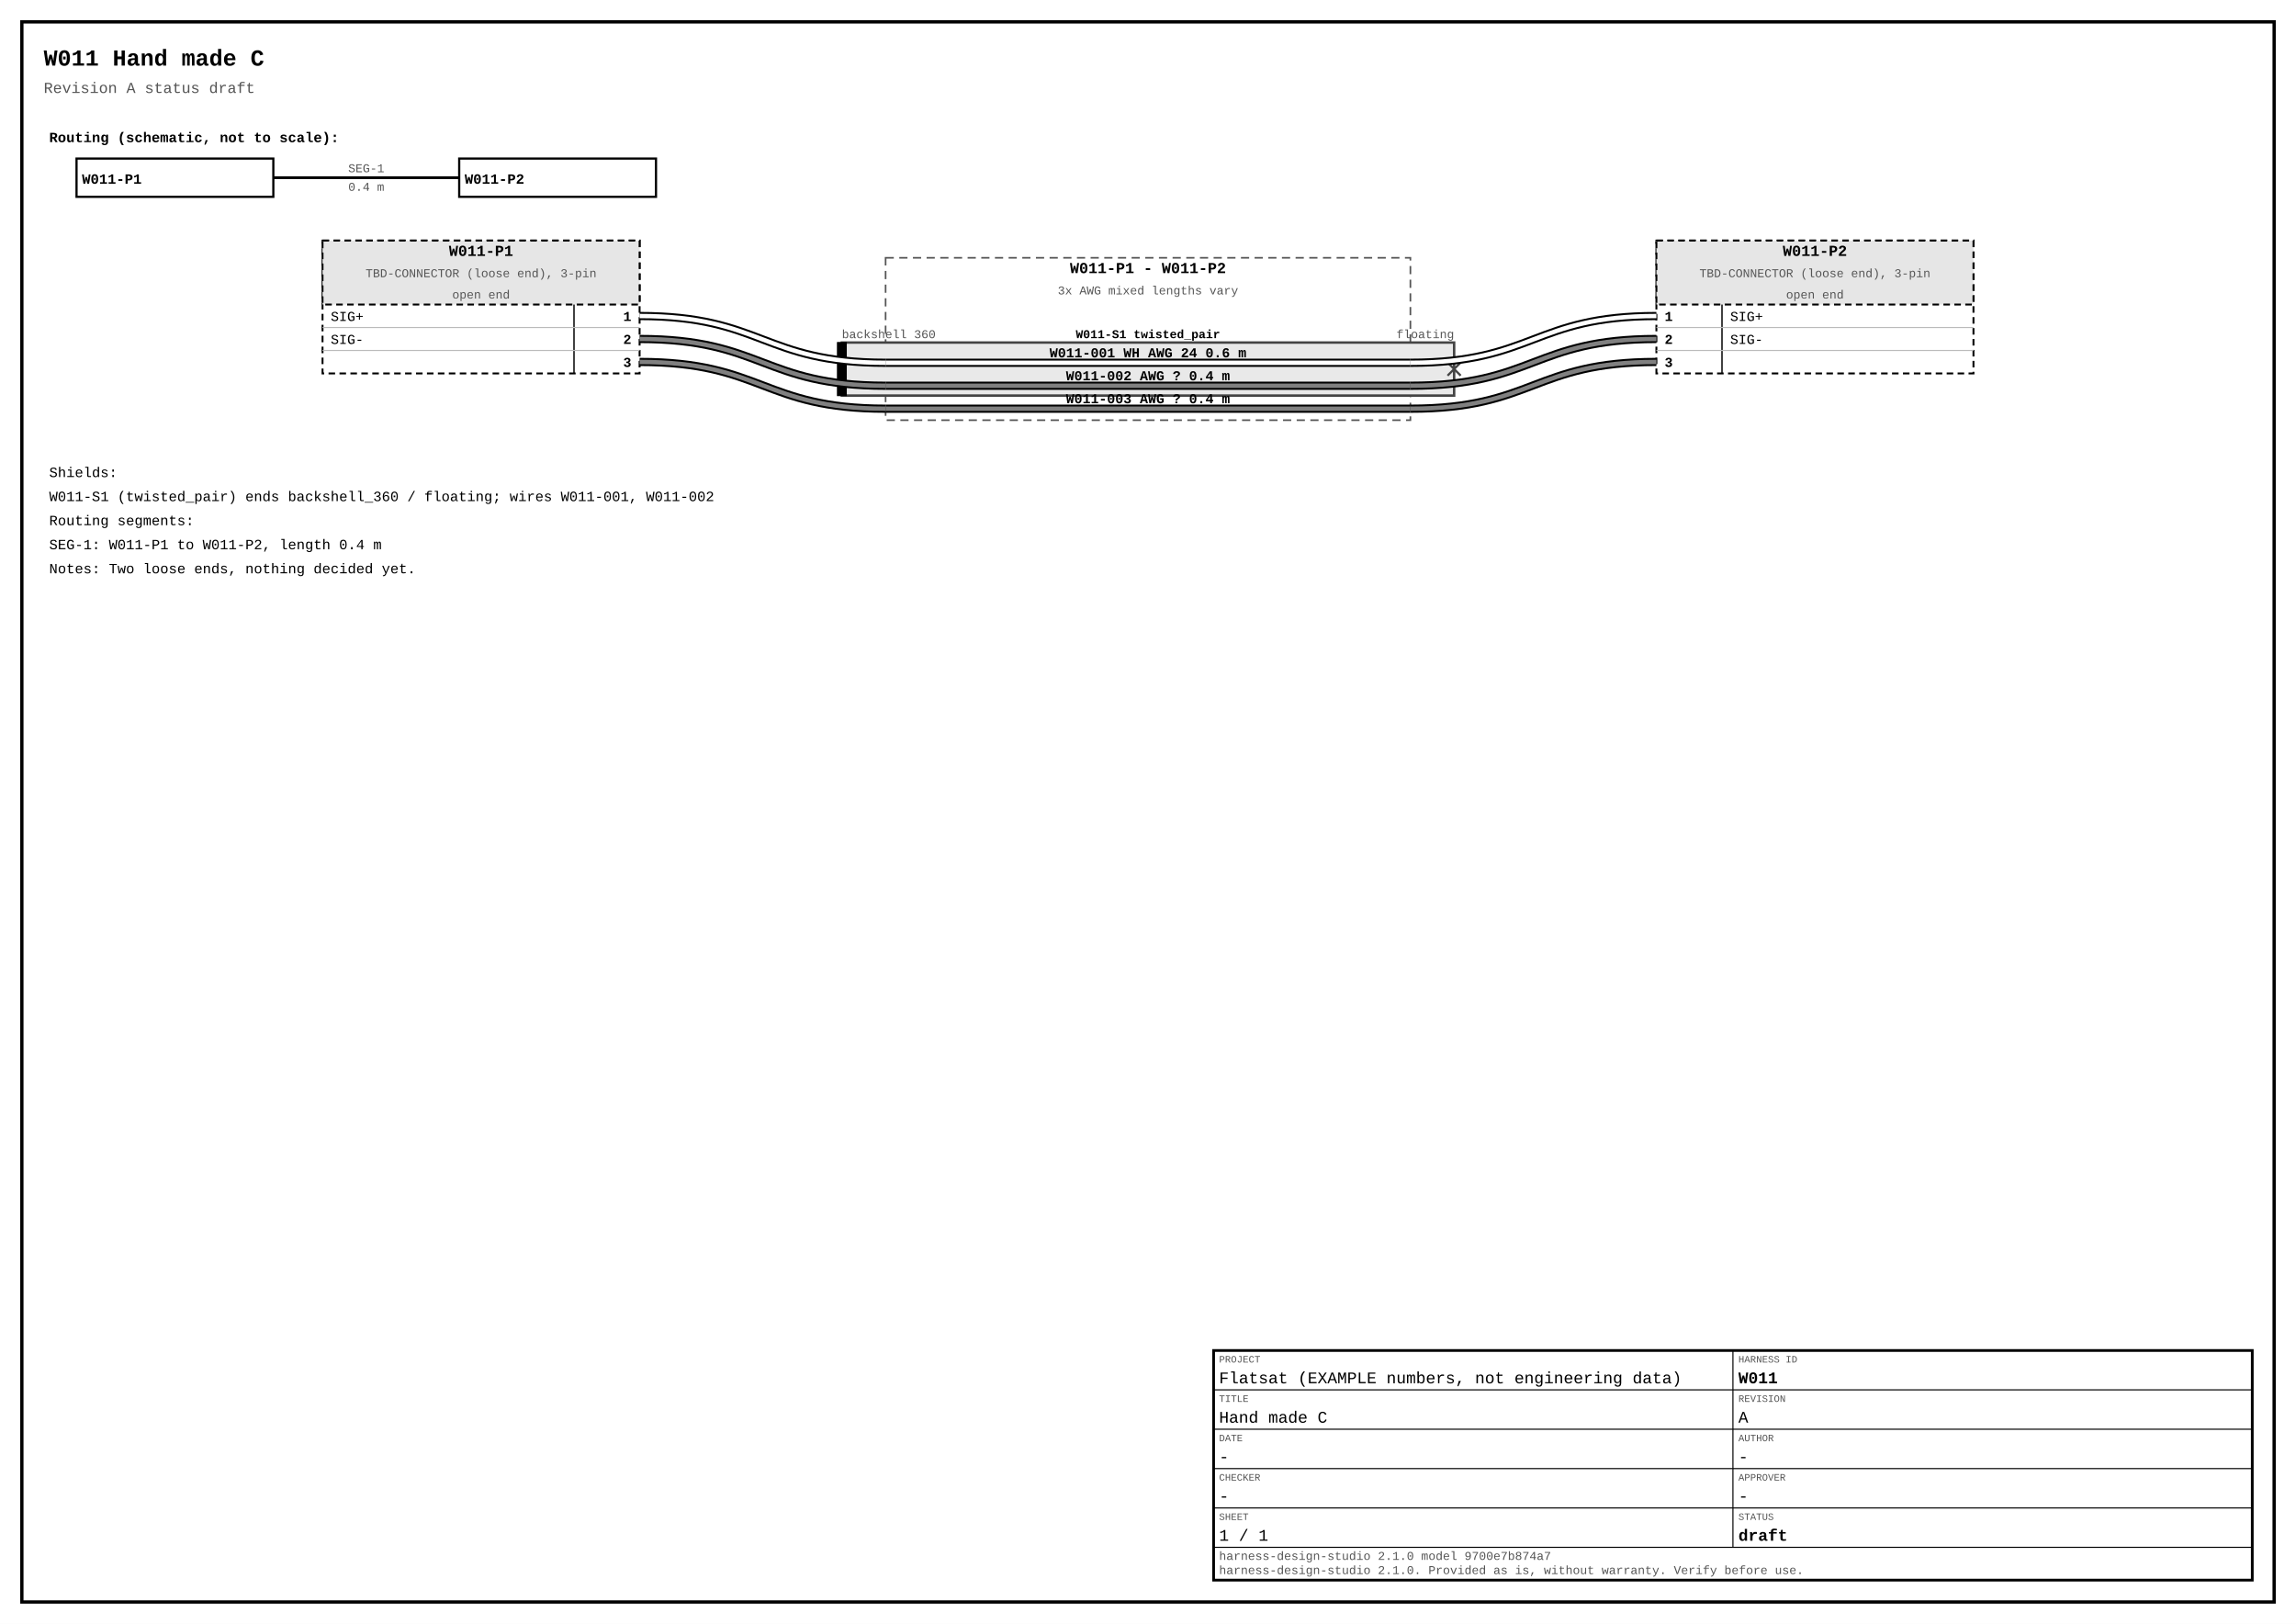
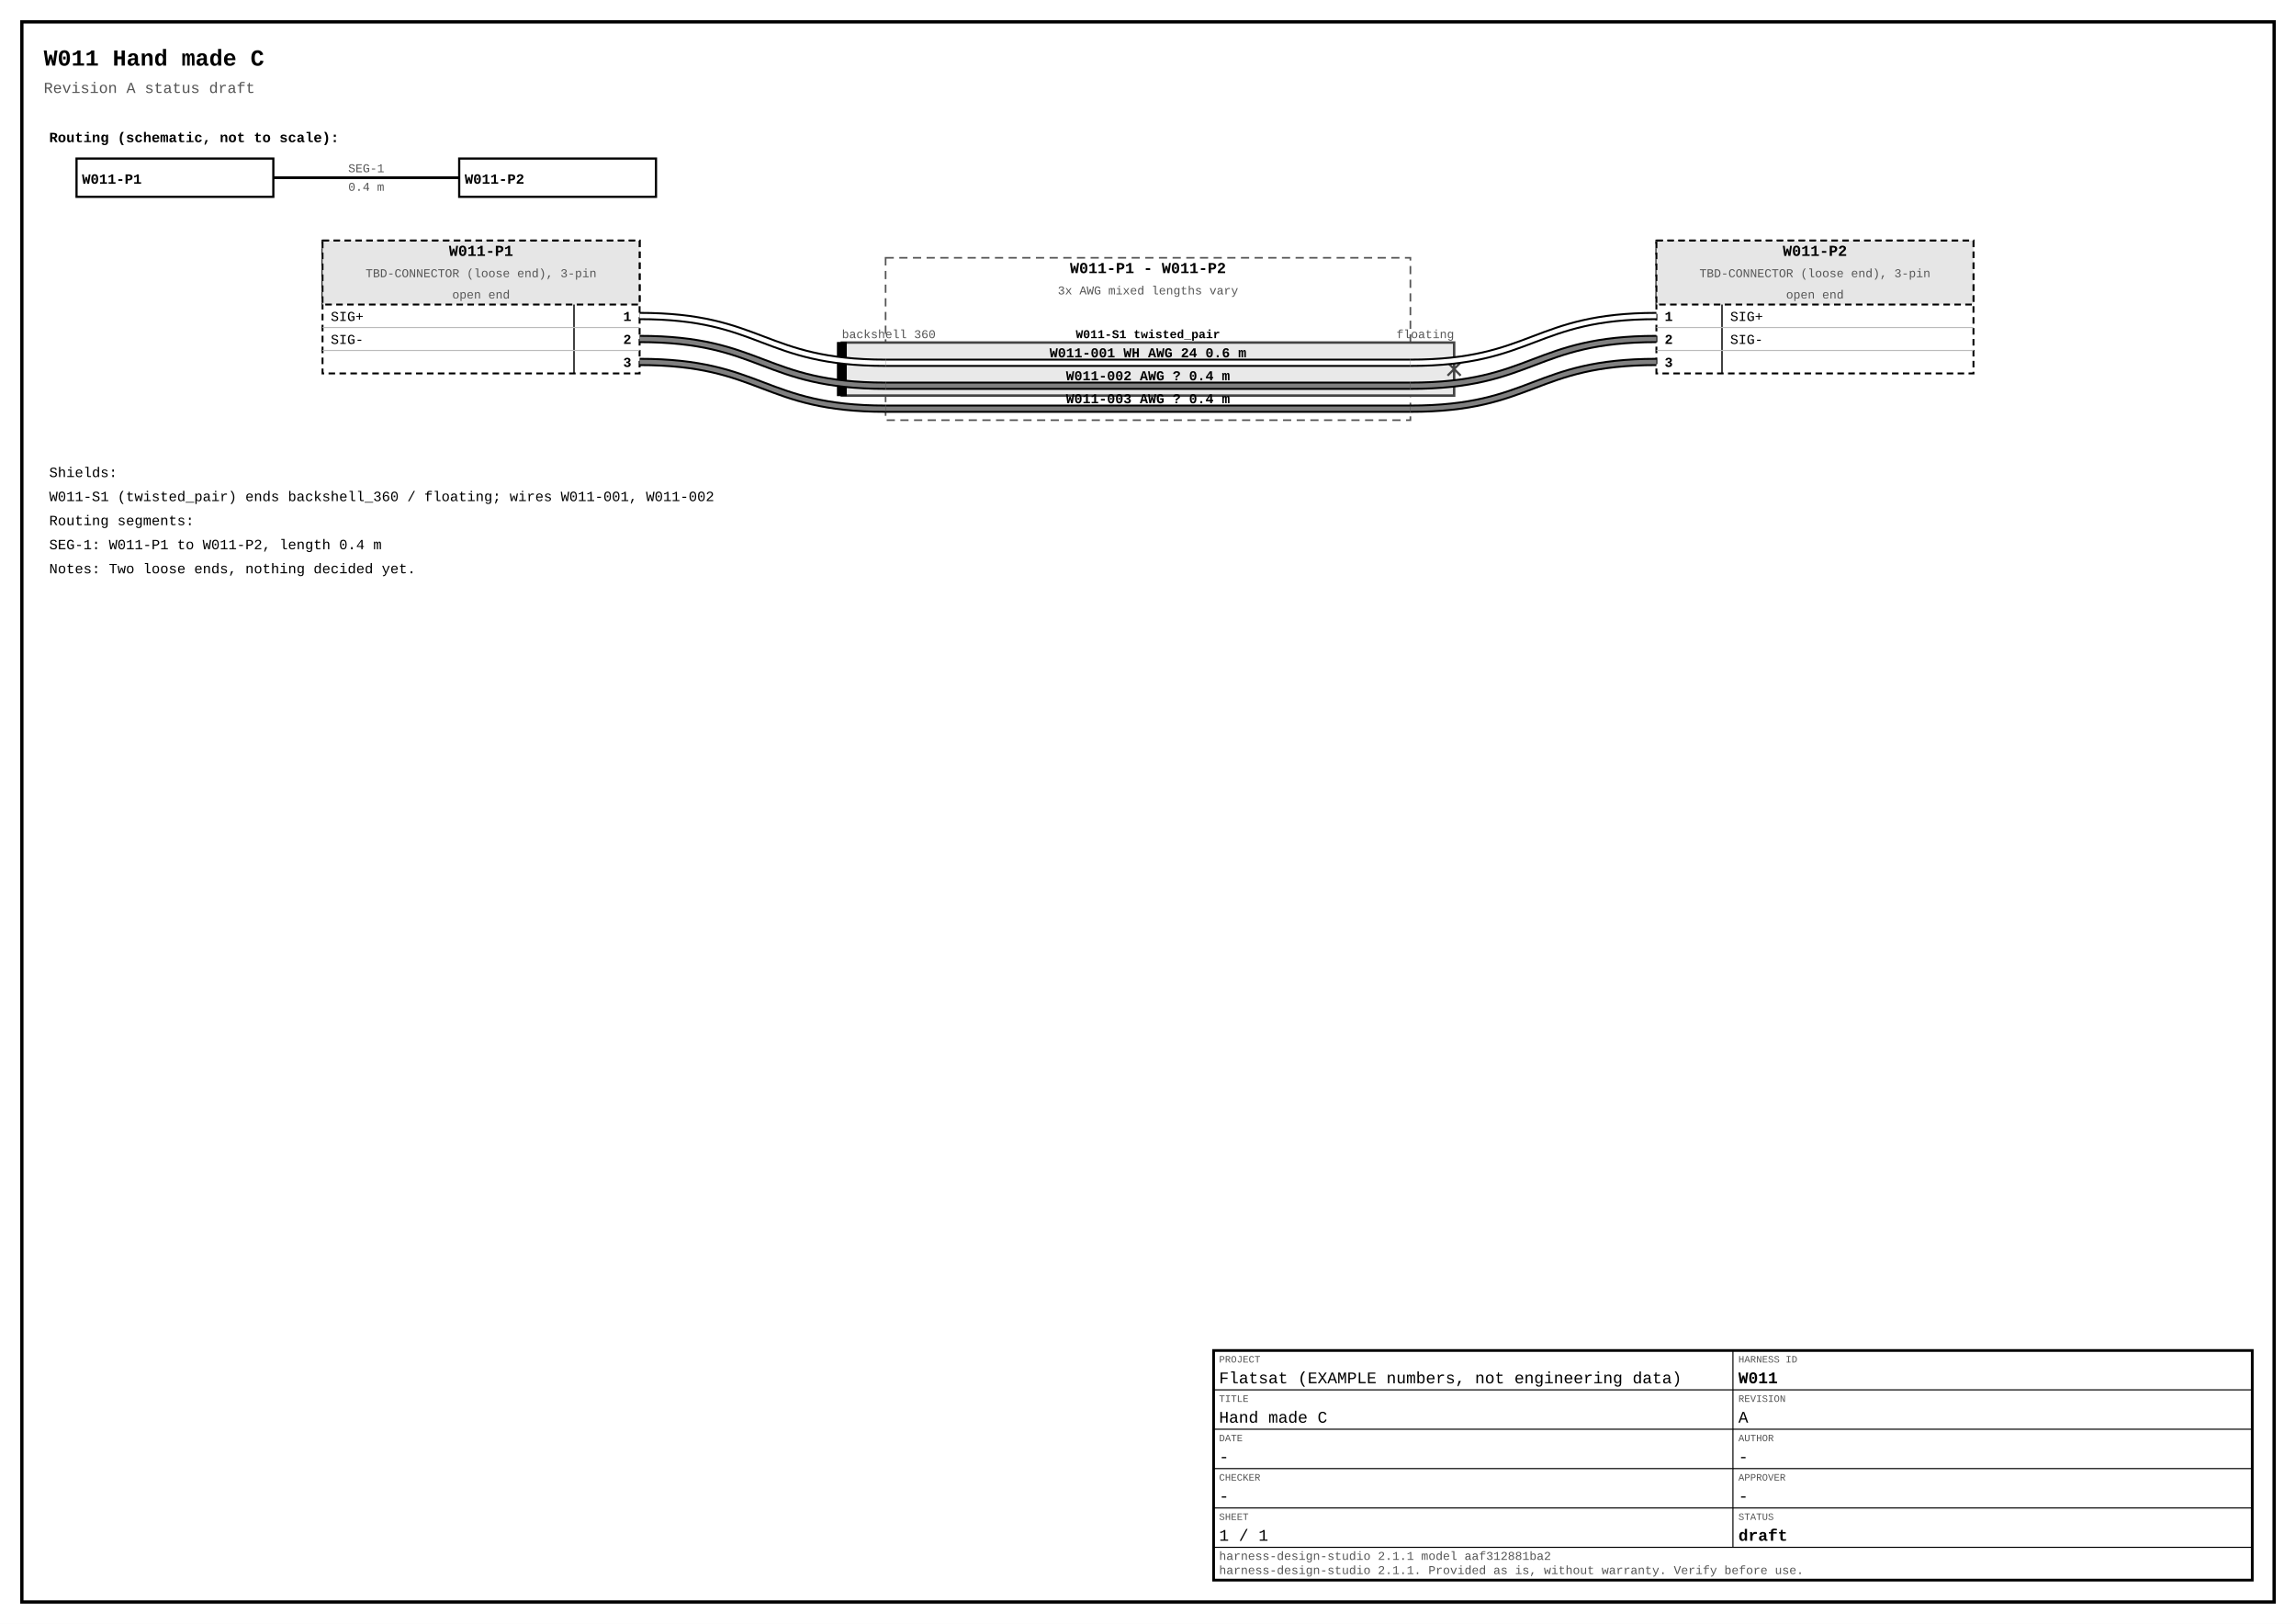
<svg xmlns="http://www.w3.org/2000/svg" width="420mm" height="297mm" viewBox="0 0 420 297" font-family="Courier New, Courier, monospace">
  <rect x="0" y="0" width="420" height="297" fill="#ffffff" />
  <rect x="4" y="4" width="412" height="289" fill="none" stroke="#000000" stroke-width="0.6" />
  <text x="8" y="12" font-size="4.2" font-weight="bold" text-anchor="start" fill="#000000">W011  Hand made C</text>
  <text x="8" y="17" font-size="2.8" text-anchor="start" fill="#555555">Revision A  status draft</text>
  <text x="9" y="26" font-size="2.6" font-weight="bold" text-anchor="start" fill="#000000">Routing (schematic, not to scale):</text>
  <line x1="50" y1="32.5" x2="84" y2="32.5" stroke="#000000" stroke-width="0.5" />
  <text x="67" y="31.5" font-size="2.2" text-anchor="middle" fill="#555555">SEG-1</text>
  <text x="67" y="34.9" font-size="2.2" text-anchor="middle" fill="#555555">0.4 m</text>
  <rect x="14" y="29" width="36" height="7" fill="#ffffff" stroke="#000000" stroke-width="0.4" />
  <text x="15" y="33.6" font-size="2.6" font-weight="bold" text-anchor="start" fill="#000000">W011-P1</text>
  <rect x="84" y="29" width="36" height="7" fill="#ffffff" stroke="#000000" stroke-width="0.4" />
  <text x="85" y="33.6" font-size="2.6" font-weight="bold" text-anchor="start" fill="#000000">W011-P2</text>
  <rect x="59" y="44" width="58" height="24.3" fill="#ffffff" stroke="#000000" stroke-width="0.35" stroke-dasharray="1.2 0.8" />
  <rect x="59" y="44" width="58" height="11.7" fill="#e6e6e6" stroke="#000000" stroke-width="0.35" stroke-dasharray="1.2 0.8" />
  <text x="88" y="46.8" font-size="2.8" font-weight="bold" text-anchor="middle" fill="#000000">W011-P1</text>
  <text x="88" y="50.7" font-size="2.2" text-anchor="middle" fill="#555555" data-ref="part/W011-P1">TBD-CONNECTOR (loose end), 3-pin</text>
  <text x="88" y="54.6" font-size="2.2" text-anchor="middle" fill="#555555" data-ref="end/W011-P1">open end</text>
  <line x1="105" y1="55.7" x2="105" y2="68.3" stroke="#000000" stroke-width="0.25" />
  <line x1="59" y1="59.9" x2="117" y2="59.9" stroke="#bbbbbb" stroke-width="0.2" />
  <text x="60.5" y="58.7" font-size="2.5" text-anchor="start" fill="#000000" data-ref="sig/W011-P1/1">SIG+</text>
  <text x="115.5" y="58.7" font-size="2.5" font-weight="bold" text-anchor="end" fill="#000000" data-ref="pin/W011-P1/1">1</text>
  <line x1="59" y1="64.1" x2="117" y2="64.1" stroke="#bbbbbb" stroke-width="0.2" />
  <text x="60.5" y="62.9" font-size="2.5" text-anchor="start" fill="#000000" data-ref="sig/W011-P1/2">SIG-</text>
  <text x="115.5" y="62.9" font-size="2.5" font-weight="bold" text-anchor="end" fill="#000000" data-ref="pin/W011-P1/2">2</text>
  <text x="60.5" y="67.1" font-size="2.5" text-anchor="start" fill="#000000" data-ref="sig/W011-P1/3" />
  <text x="115.5" y="67.1" font-size="2.5" font-weight="bold" text-anchor="end" fill="#000000" data-ref="pin/W011-P1/3">3</text>
  <rect x="303" y="44" width="58" height="24.3" fill="#ffffff" stroke="#000000" stroke-width="0.35" stroke-dasharray="1.2 0.8" />
  <rect x="303" y="44" width="58" height="11.7" fill="#e6e6e6" stroke="#000000" stroke-width="0.35" stroke-dasharray="1.2 0.8" />
  <text x="332" y="46.8" font-size="2.8" font-weight="bold" text-anchor="middle" fill="#000000">W011-P2</text>
  <text x="332" y="50.7" font-size="2.2" text-anchor="middle" fill="#555555" data-ref="part/W011-P2">TBD-CONNECTOR (loose end), 3-pin</text>
  <text x="332" y="54.6" font-size="2.2" text-anchor="middle" fill="#555555" data-ref="end/W011-P2">open end</text>
  <line x1="315" y1="55.7" x2="315" y2="68.3" stroke="#000000" stroke-width="0.25" />
  <line x1="303" y1="59.9" x2="361" y2="59.9" stroke="#bbbbbb" stroke-width="0.2" />
  <text x="304.5" y="58.7" font-size="2.5" font-weight="bold" text-anchor="start" fill="#000000" data-ref="pin/W011-P2/1">1</text>
  <text x="316.5" y="58.7" font-size="2.5" text-anchor="start" fill="#000000" data-ref="sig/W011-P2/1">SIG+</text>
  <line x1="303" y1="64.1" x2="361" y2="64.1" stroke="#bbbbbb" stroke-width="0.2" />
  <text x="304.5" y="62.9" font-size="2.5" font-weight="bold" text-anchor="start" fill="#000000" data-ref="pin/W011-P2/2">2</text>
  <text x="316.5" y="62.9" font-size="2.5" text-anchor="start" fill="#000000" data-ref="sig/W011-P2/2">SIG-</text>
  <text x="304.5" y="67.1" font-size="2.5" font-weight="bold" text-anchor="start" fill="#000000" data-ref="pin/W011-P2/3">3</text>
  <text x="316.5" y="67.1" font-size="2.5" text-anchor="start" fill="#000000" data-ref="sig/W011-P2/3" />
  <rect x="162" y="47.15" width="96" height="29.7" fill="none" stroke="#555555" stroke-width="0.3" stroke-dasharray="1.5 1" />
  <text x="210" y="49.95" font-size="2.8" font-weight="bold" text-anchor="middle" fill="#000000">W011-P1 - W011-P2</text>
  <text x="210" y="53.85" font-size="2.2" text-anchor="middle" fill="#555555">3x  AWG mixed  lengths vary</text>
  <rect x="154" y="62.65" width="112" height="9.7" fill="#e9e9e9" stroke="#444444" stroke-width="0.45" />
  <text x="210" y="61.85" font-size="2.2" font-weight="bold" text-anchor="middle" fill="#000000">W011-S1  twisted_pair</text>
  <text x="154" y="61.85" font-size="2.2" text-anchor="start" fill="#555555">backshell 360</text>
  <text x="266" y="61.85" font-size="2.2" text-anchor="end" fill="#555555">floating</text>
  <rect x="153.2" y="62.65" width="1.6" height="9.7" fill="#000000" stroke="#000000" stroke-width="0.2" />
  <line x1="264.8" y1="66.3" x2="267.2" y2="68.7" stroke="#444444" stroke-width="0.4" />
  <line x1="264.8" y1="68.7" x2="267.2" y2="66.3" stroke="#444444" stroke-width="0.4" />
  <path d="M 117 57.8 C 139.5 57.8 139.5 66.35 162 66.35" fill="none" stroke="#000000" stroke-width="1.5" />
  <line x1="162" y1="66.35" x2="258" y2="66.35" stroke="#000000" stroke-width="1.5" />
  <path d="M 258 66.35 C 280.5 66.35 280.5 57.8 303 57.8" fill="none" stroke="#000000" stroke-width="1.5" />
  <path d="M 117 57.8 C 139.5 57.8 139.5 66.35 162 66.35" fill="none" stroke="#ffffff" stroke-width="0.8" />
  <line x1="162" y1="66.35" x2="258" y2="66.35" stroke="#ffffff" stroke-width="0.8" />
  <path d="M 258 66.35 C 280.5 66.35 280.5 57.8 303 57.8" fill="none" stroke="#ffffff" stroke-width="0.8" />
  <text x="210" y="65.35" font-size="2.5" font-weight="bold" text-anchor="middle" fill="#000000">W011-001  WH  AWG 24  0.6 m</text>
  <path d="M 117 62 C 139.5 62 139.5 70.55 162 70.55" fill="none" stroke="#000000" stroke-width="1.5" />
  <line x1="162" y1="70.55" x2="258" y2="70.55" stroke="#000000" stroke-width="1.5" />
  <path d="M 258 70.55 C 280.5 70.55 280.5 62 303 62" fill="none" stroke="#000000" stroke-width="1.5" />
  <path d="M 117 62 C 139.5 62 139.5 70.55 162 70.55" fill="none" stroke="#808080" stroke-width="0.8" />
  <line x1="162" y1="70.55" x2="258" y2="70.55" stroke="#808080" stroke-width="0.8" />
  <path d="M 258 70.55 C 280.5 70.55 280.5 62 303 62" fill="none" stroke="#808080" stroke-width="0.8" />
  <text x="210" y="69.55" font-size="2.5" font-weight="bold" text-anchor="middle" fill="#000000">W011-002  AWG ?  0.4 m</text>
  <path d="M 117 66.2 C 139.5 66.2 139.5 74.75 162 74.75" fill="none" stroke="#000000" stroke-width="1.5" />
  <line x1="162" y1="74.75" x2="258" y2="74.75" stroke="#000000" stroke-width="1.5" />
  <path d="M 258 74.75 C 280.5 74.75 280.5 66.2 303 66.2" fill="none" stroke="#000000" stroke-width="1.5" />
  <path d="M 117 66.2 C 139.5 66.2 139.5 74.75 162 74.75" fill="none" stroke="#808080" stroke-width="0.8" />
  <line x1="162" y1="74.75" x2="258" y2="74.75" stroke="#808080" stroke-width="0.8" />
  <path d="M 258 74.75 C 280.5 74.75 280.5 66.2 303 66.2" fill="none" stroke="#808080" stroke-width="0.8" />
  <text x="210" y="73.75" font-size="2.5" font-weight="bold" text-anchor="middle" fill="#000000">W011-003  AWG ?  0.4 m</text>
  <text x="9" y="87.25" font-size="2.6" text-anchor="start" fill="#000000">Shields:</text>
  <text x="9" y="91.65" font-size="2.6" text-anchor="start" fill="#000000">  W011-S1 (twisted_pair) ends backshell_360 / floating; wires W011-001, W011-002</text>
  <text x="9" y="96.05" font-size="2.6" text-anchor="start" fill="#000000">Routing segments:</text>
  <text x="9" y="100.45" font-size="2.6" text-anchor="start" fill="#000000">  SEG-1: W011-P1 to W011-P2, length 0.4 m</text>
  <text x="9" y="104.85" font-size="2.6" text-anchor="start" fill="#000000">Notes: Two loose ends, nothing decided yet.</text>
  <rect x="222" y="247" width="190" height="42" fill="none" stroke="#000000" stroke-width="0.5" />
  <line x1="222" y1="247" x2="317" y2="247" stroke="#000000" stroke-width="0.2" />
  <text x="223" y="249.2" font-size="1.8" text-anchor="start" fill="#555555">PROJECT</text>
  <text x="223" y="253" font-size="3" text-anchor="start" fill="#000000">Flatsat (EXAMPLE numbers, not engineering data)</text>
  <line x1="317" y1="247" x2="412" y2="247" stroke="#000000" stroke-width="0.2" />
  <text x="318" y="249.2" font-size="1.8" text-anchor="start" fill="#555555">HARNESS ID</text>
  <text x="318" y="253" font-size="3" font-weight="bold" text-anchor="start" fill="#000000">W011</text>
  <line x1="222" y1="254.2" x2="317" y2="254.2" stroke="#000000" stroke-width="0.2" />
  <text x="223" y="256.4" font-size="1.8" text-anchor="start" fill="#555555">TITLE</text>
  <text x="223" y="260.2" font-size="3" text-anchor="start" fill="#000000">Hand made C</text>
  <line x1="317" y1="254.2" x2="412" y2="254.2" stroke="#000000" stroke-width="0.2" />
  <text x="318" y="256.4" font-size="1.8" text-anchor="start" fill="#555555">REVISION</text>
  <text x="318" y="260.2" font-size="3" text-anchor="start" fill="#000000">A</text>
  <line x1="222" y1="261.4" x2="317" y2="261.4" stroke="#000000" stroke-width="0.2" />
  <text x="223" y="263.6" font-size="1.8" text-anchor="start" fill="#555555">DATE</text>
  <text x="223" y="267.4" font-size="3" text-anchor="start" fill="#000000">-</text>
  <line x1="317" y1="261.4" x2="412" y2="261.4" stroke="#000000" stroke-width="0.2" />
  <text x="318" y="263.6" font-size="1.8" text-anchor="start" fill="#555555">AUTHOR</text>
  <text x="318" y="267.4" font-size="3" text-anchor="start" fill="#000000">-</text>
  <line x1="222" y1="268.6" x2="317" y2="268.6" stroke="#000000" stroke-width="0.2" />
  <text x="223" y="270.8" font-size="1.8" text-anchor="start" fill="#555555">CHECKER</text>
  <text x="223" y="274.6" font-size="3" text-anchor="start" fill="#000000">-</text>
  <line x1="317" y1="268.6" x2="412" y2="268.6" stroke="#000000" stroke-width="0.2" />
  <text x="318" y="270.8" font-size="1.8" text-anchor="start" fill="#555555">APPROVER</text>
  <text x="318" y="274.6" font-size="3" text-anchor="start" fill="#000000">-</text>
  <line x1="222" y1="275.8" x2="317" y2="275.8" stroke="#000000" stroke-width="0.2" />
  <text x="223" y="278" font-size="1.8" text-anchor="start" fill="#555555">SHEET</text>
  <text x="223" y="281.8" font-size="3" text-anchor="start" fill="#000000">1 / 1</text>
  <line x1="317" y1="275.8" x2="412" y2="275.8" stroke="#000000" stroke-width="0.2" />
  <text x="318" y="278" font-size="1.8" text-anchor="start" fill="#555555">STATUS</text>
  <text x="318" y="281.8" font-size="3" font-weight="bold" text-anchor="start" fill="#000000">draft</text>
  <line x1="317" y1="247" x2="317" y2="283" stroke="#000000" stroke-width="0.2" />
  <line x1="222" y1="283" x2="412" y2="283" stroke="#000000" stroke-width="0.2" />
-   <text x="223" y="285.3" font-size="2.2" text-anchor="start" fill="#555555">harness-design-studio 2.1.0 model 9700e7b874a7</text>
-   <text x="223" y="287.9" font-size="2.2" text-anchor="start" fill="#555555">harness-design-studio 2.1.0. Provided as is, without warranty. Verify before use.</text>
+   <text x="223" y="285.3" font-size="2.2" text-anchor="start" fill="#555555">harness-design-studio 2.1.1 model aaf312881ba2</text>
+   <text x="223" y="287.9" font-size="2.2" text-anchor="start" fill="#555555">harness-design-studio 2.1.1. Provided as is, without warranty. Verify before use.</text>
</svg>
